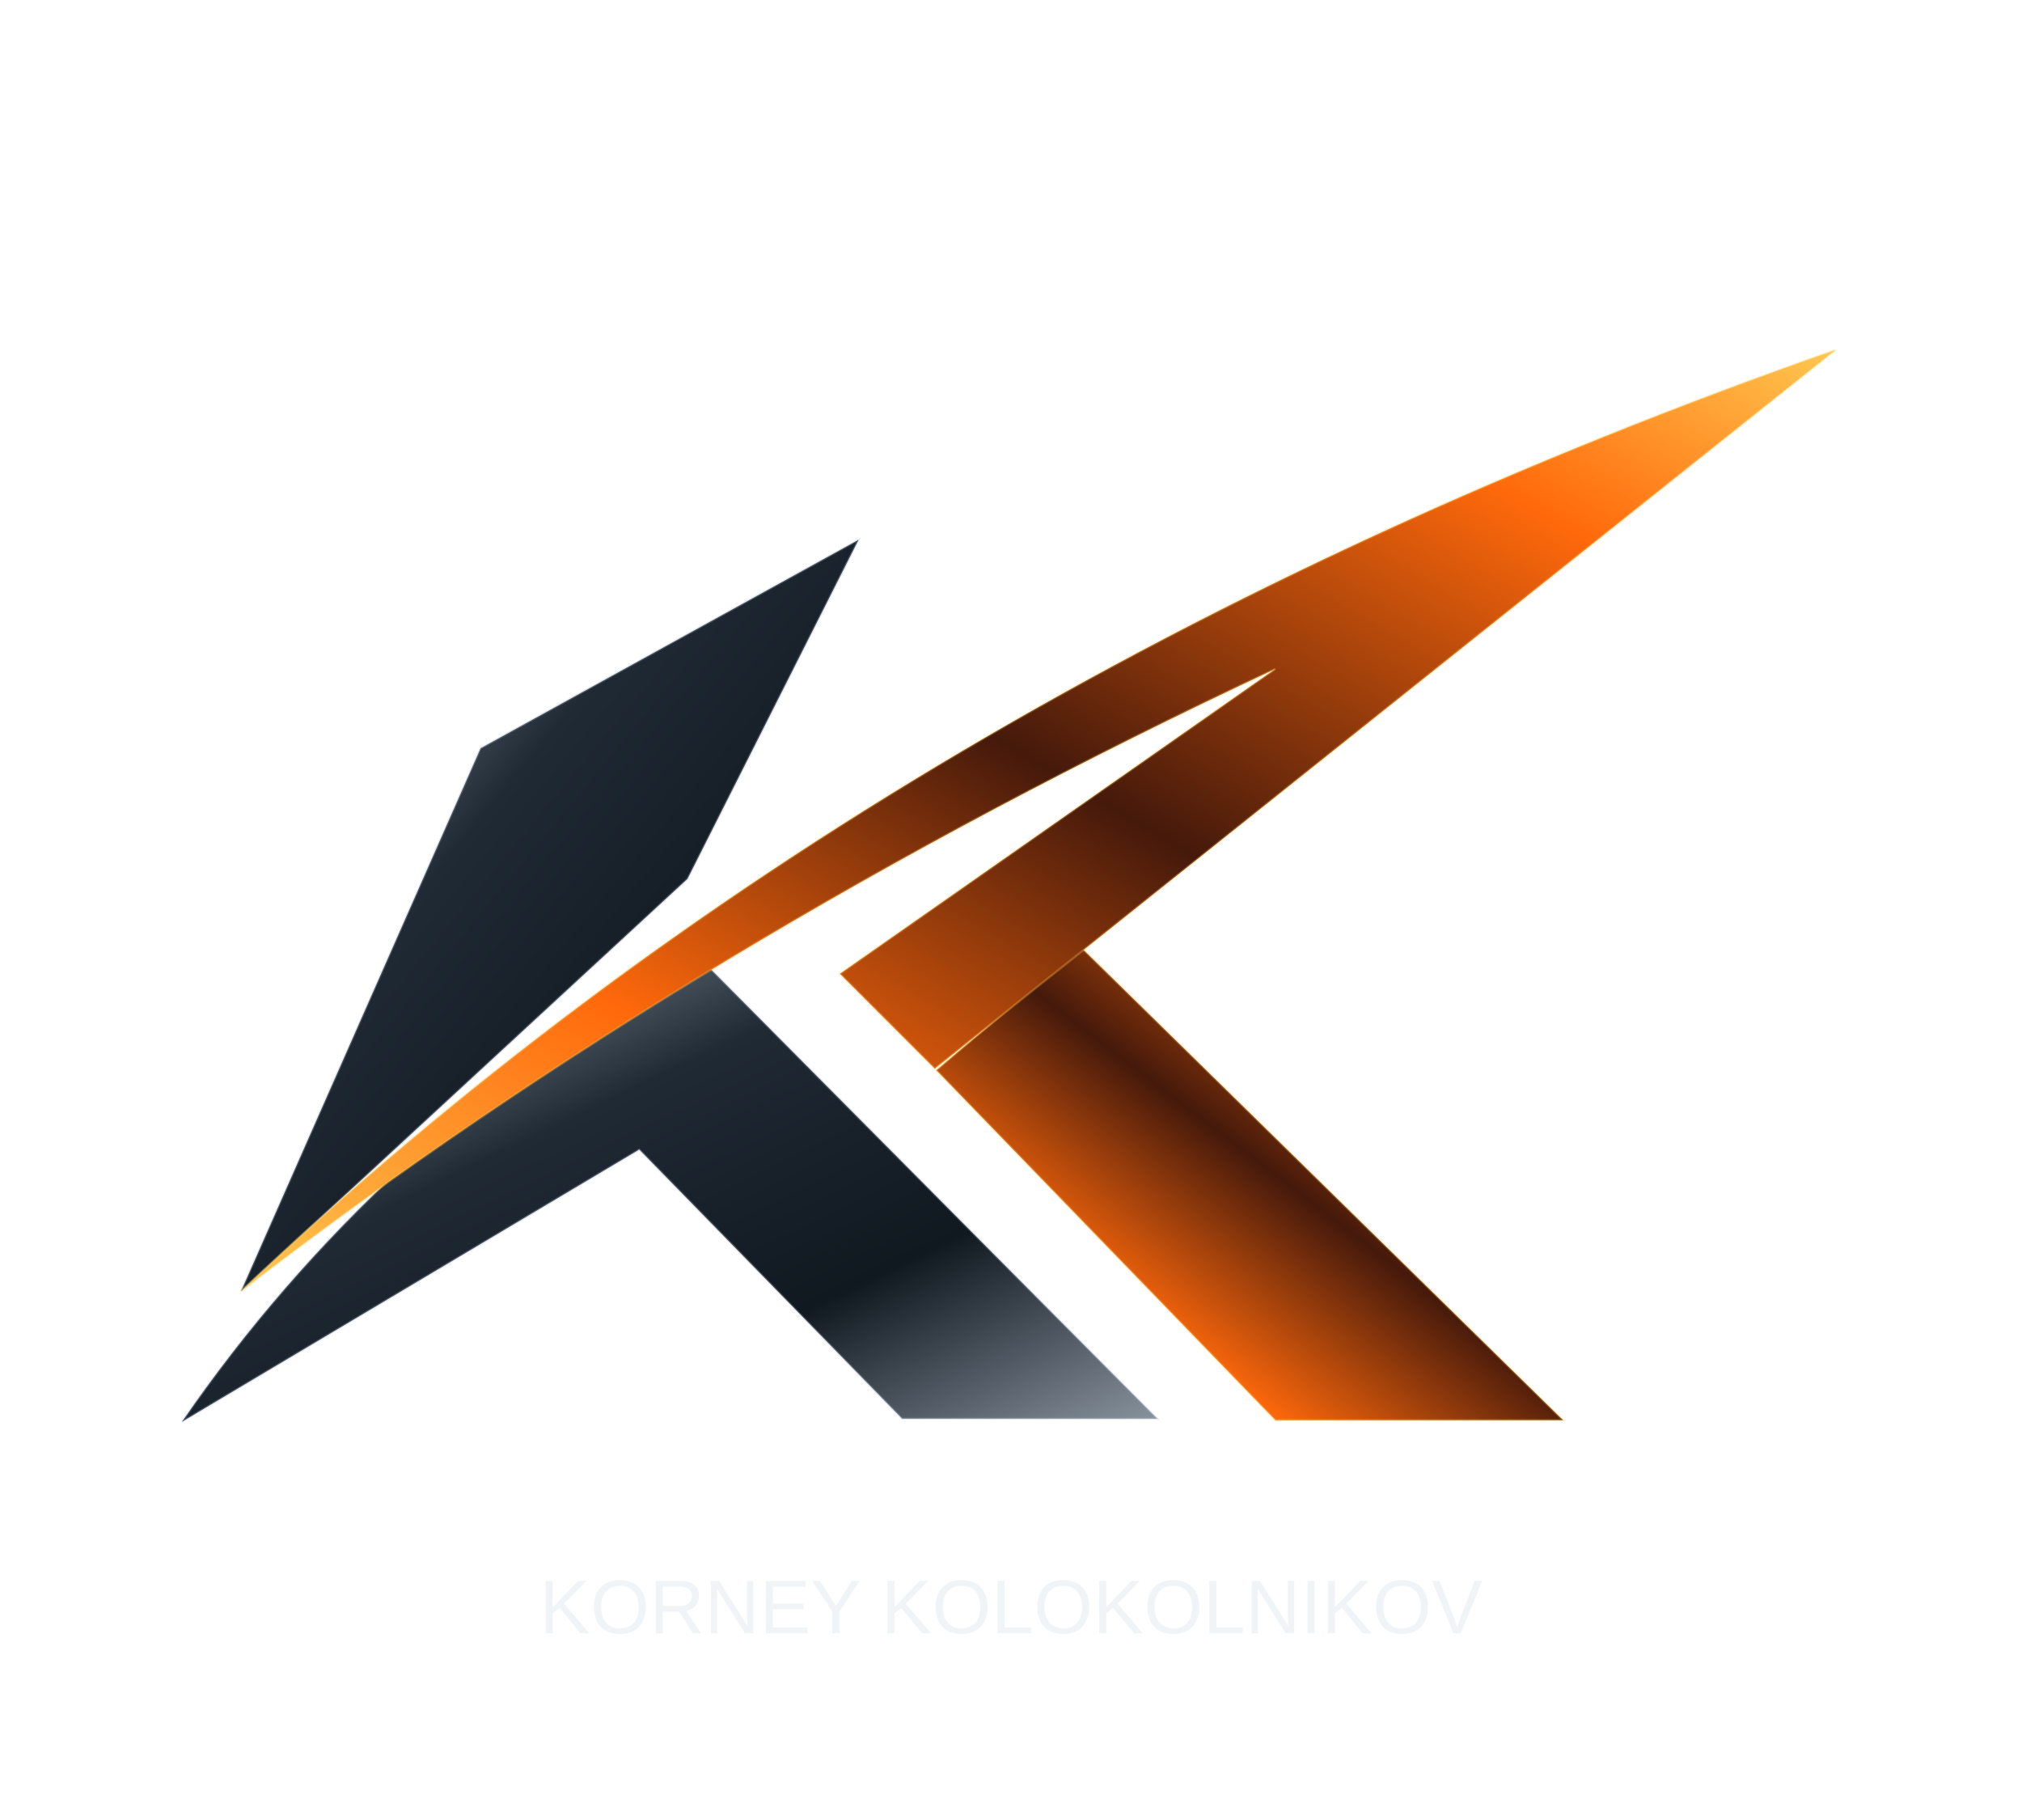
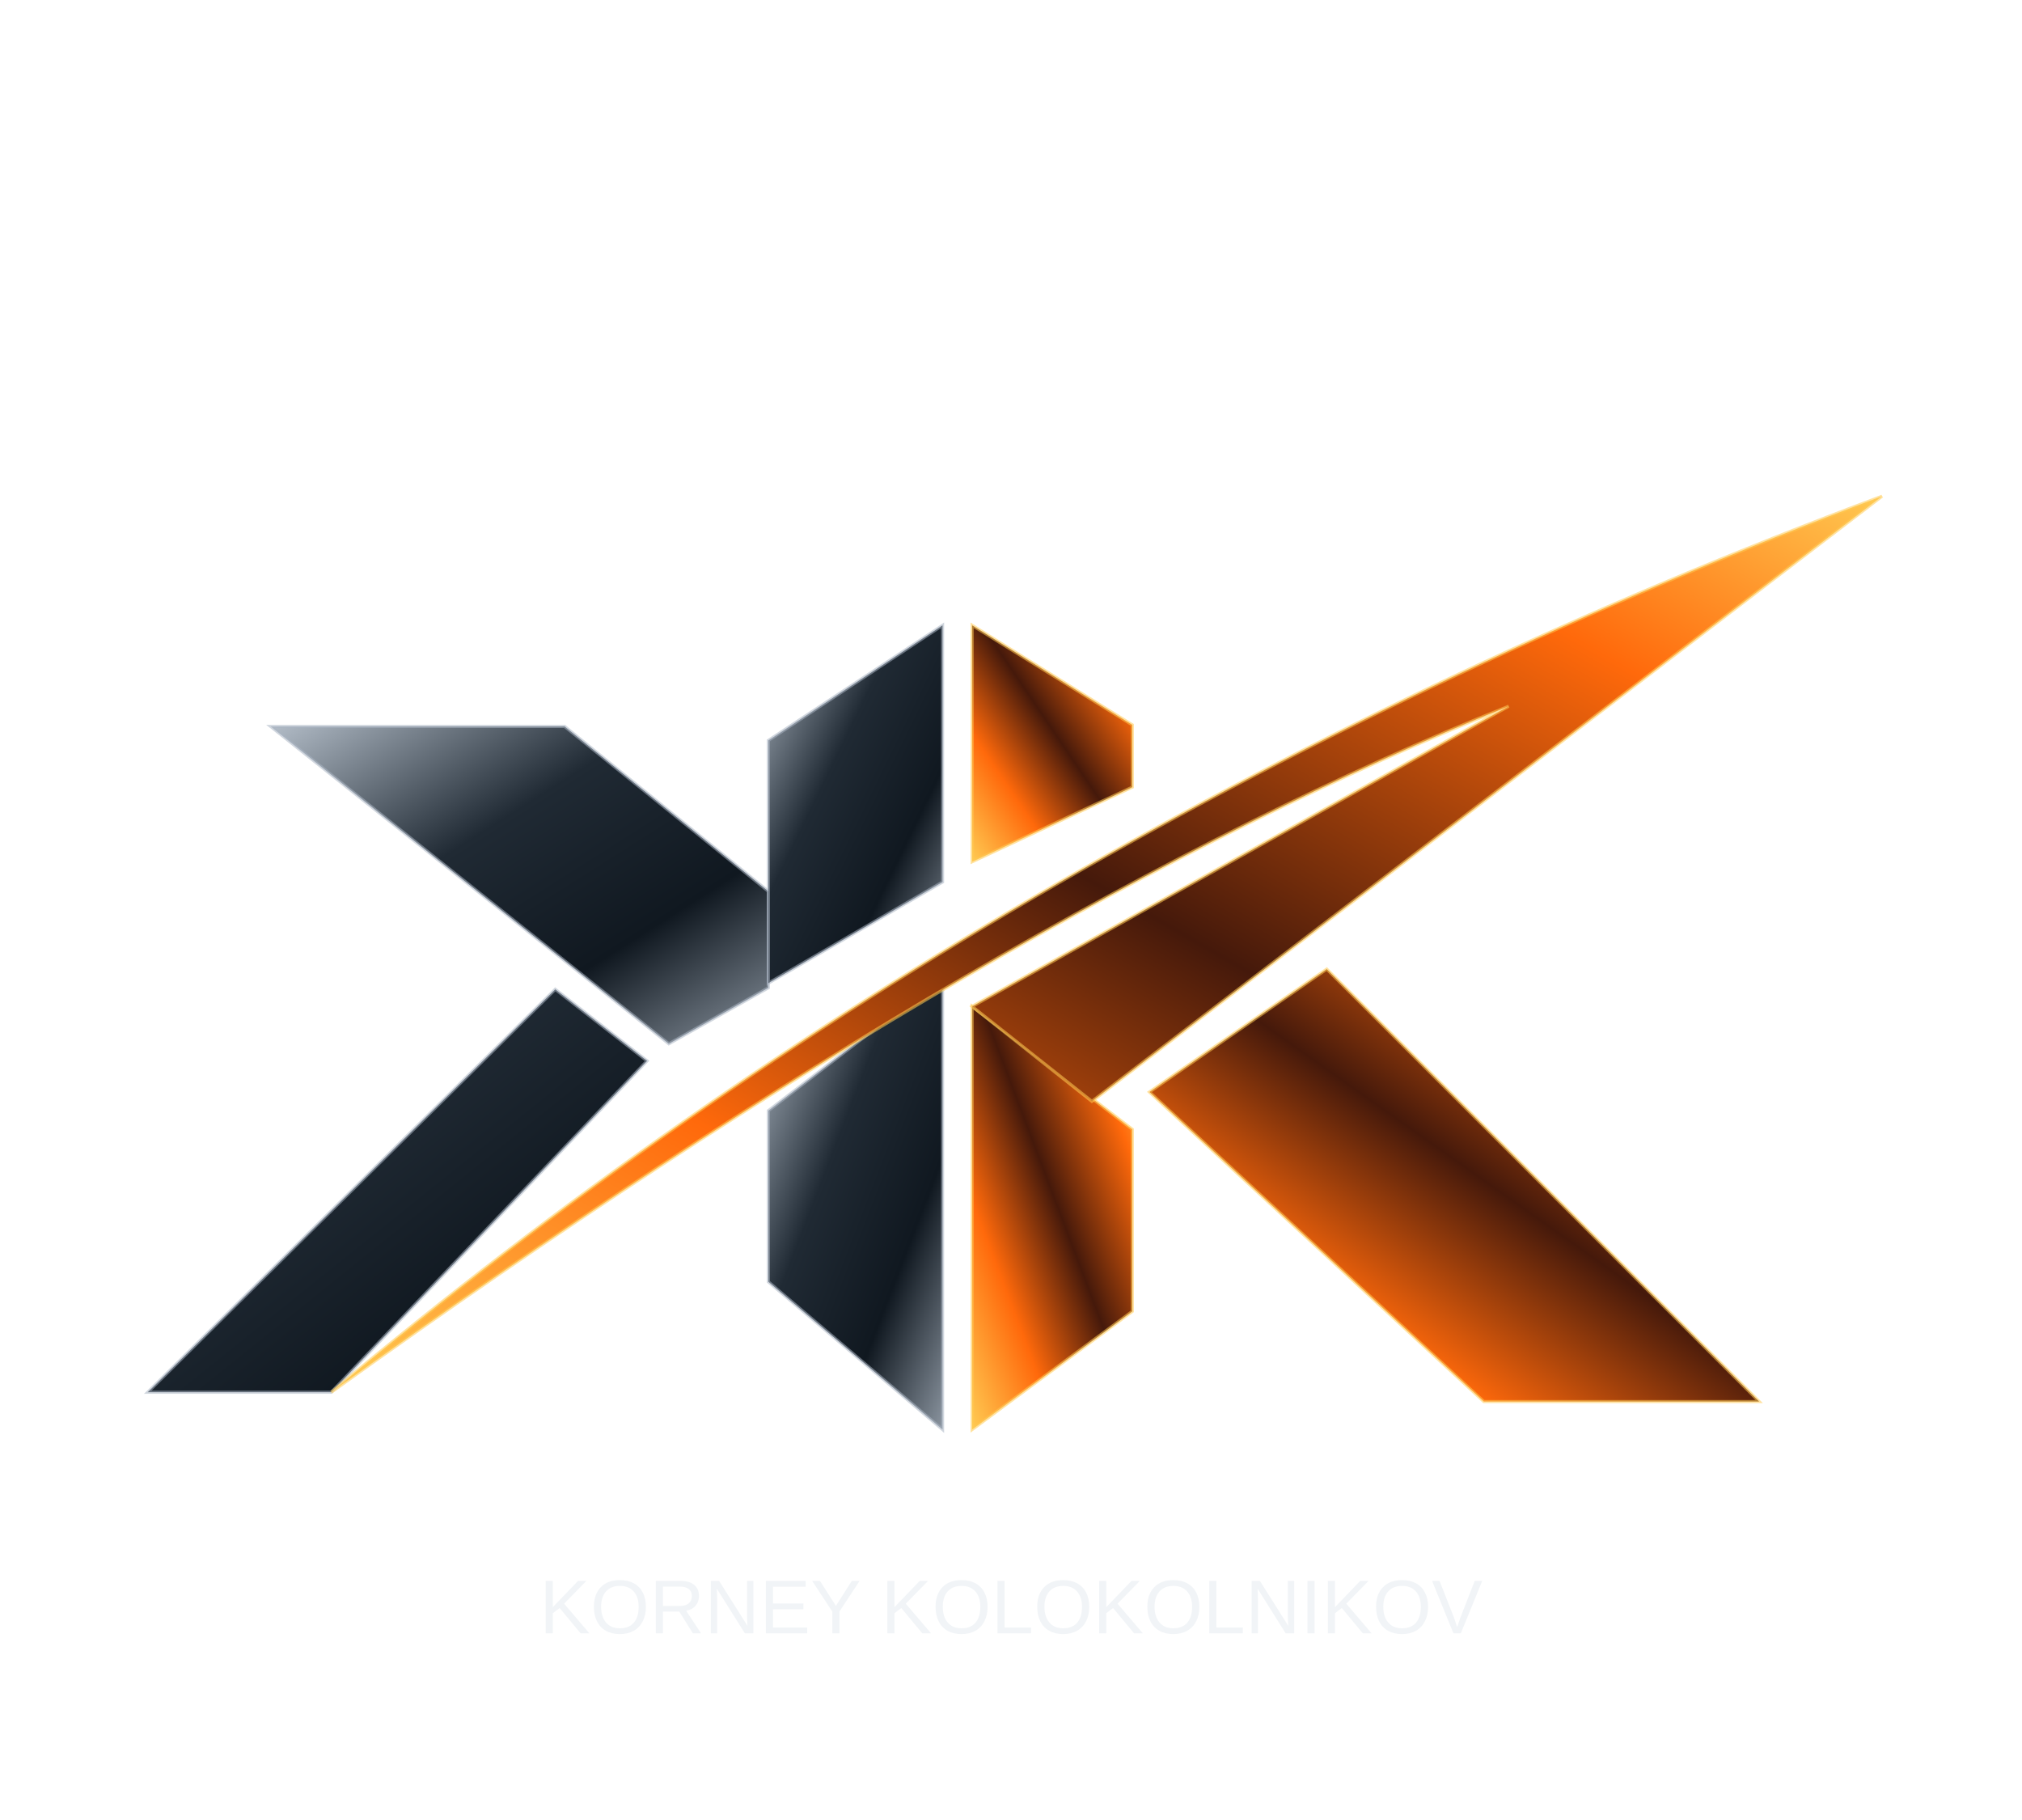
<svg xmlns="http://www.w3.org/2000/svg" role="img" viewBox="0 0 1300 1170">
  <defs>
    <linearGradient id="metal" x1="0" y1="0" x2="1" y2="1">
      <stop stop-color="#b3bdc8" />
      <stop offset=".38" stop-color="#202a34" />
      <stop offset=".7" stop-color="#101820" />
      <stop offset="1" stop-color="#8a949f" />
    </linearGradient>
    <linearGradient id="colour" x1="0" y1="1" x2="1" y2="0">
      <stop stop-color="#ffca52" />
      <stop offset=".27" stop-color="#ff690b" />
      <stop offset=".53" stop-color="#45190b" />
      <stop offset=".82" stop-color="#ff690b" />
      <stop offset="1" stop-color="#ffca52" />
    </linearGradient>
  </defs>
-   <path d="M155 830 309 481 552 347 442 565Z" fill="url(#metal)" stroke="#a9b5c3" stroke-opacity=".3" stroke-width="1.4" />
-   <path d="M117 914Q240 735 445 611L744 912H580L411 739Z" fill="url(#metal)" stroke="#a9b5c3" stroke-opacity=".3" stroke-width="1.4" />
-   <path d="M602 688 695 609 1005 913H820Z" fill="url(#colour)" stroke="#ffca52" stroke-opacity=".3" stroke-width="1.4" />
-   <path d="M155 830Q570 438 1180 225L601 687 540 626 820 430Q450 603 155 830Z" fill="url(#colour)" stroke="#ffca52" stroke-opacity=".3" stroke-width="1.4" />
+   <g transform="translate(0 45)">
+     <path d="M174 422H363L494 528V590L430 626Z" fill="url(#metal)" stroke="#a9b5c3" stroke-opacity=".55" stroke-width="2" />
+     <path d="M95 850 357 591 416 637 213 850Z" fill="url(#metal)" stroke="#a9b5c3" stroke-opacity=".55" stroke-width="2" />
+     <path d="M494 431 606 357V522L494 587Z" fill="url(#metal)" stroke="#a9b5c3" stroke-opacity=".55" stroke-width="2" />
+     <path d="M494 669 606 583V874L494 779Z" fill="url(#metal)" stroke="#a9b5c3" stroke-opacity=".55" stroke-width="2" />
+     <path d="M625 357 728 421V461L625 509Z" fill="url(#colour)" stroke="#ffca52" stroke-opacity=".55" stroke-width="2" />
+     <path d="M625 602 728 681V798L625 874Z" fill="url(#colour)" stroke="#ffca52" stroke-opacity=".55" stroke-width="2" />
+     <path d="M739 657 853 578 1131 856H954Z" fill="url(#colour)" stroke="#ffca52" stroke-opacity=".55" stroke-width="2" />
+     <path d="M213 850Q650 483 1210 274L702 663 625 602 970 409Q650 536 213 850Z" fill="url(#colour)" stroke="#ffca52" stroke-opacity=".55" stroke-width="2" />
+   </g>
  <text x="650" y="1050" text-anchor="middle" textLength="1070" lengthAdjust="spacing" font-family="Arial,Helvetica,sans-serif" font-size="49" font-weight="400" fill="#f1f4f7">KORNEY KOLOKOLNIKOV</text>
</svg>
